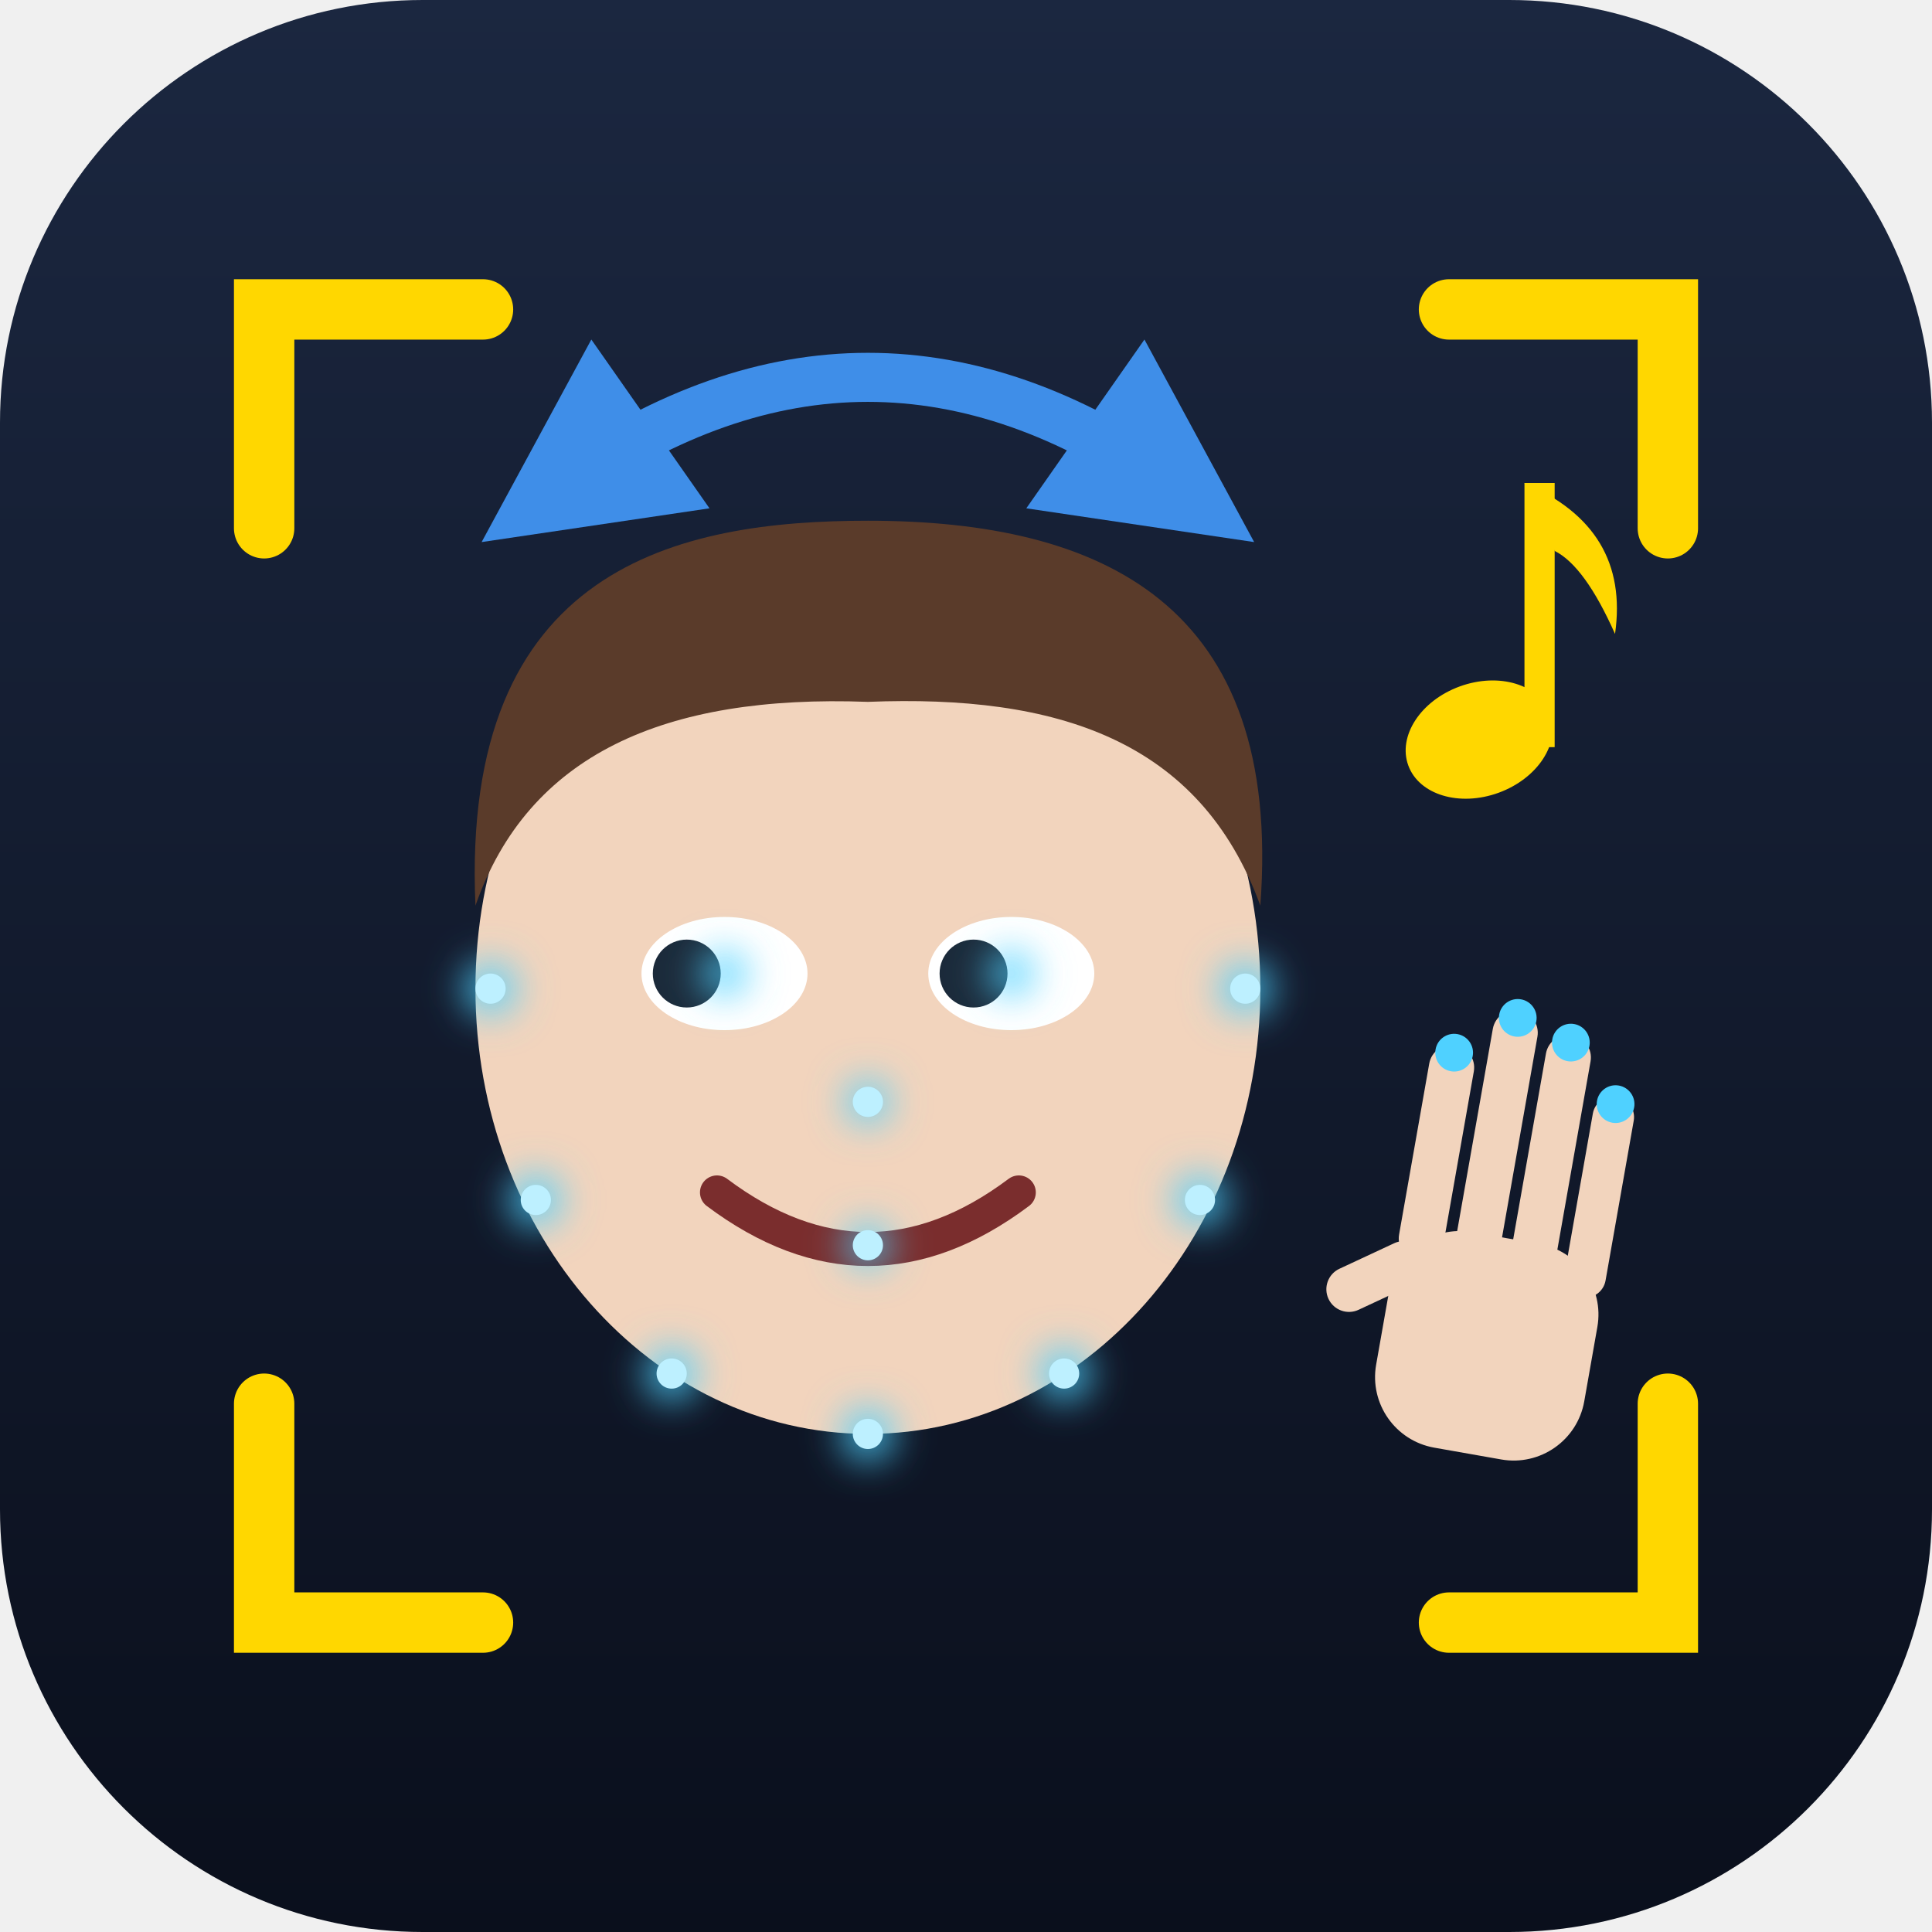
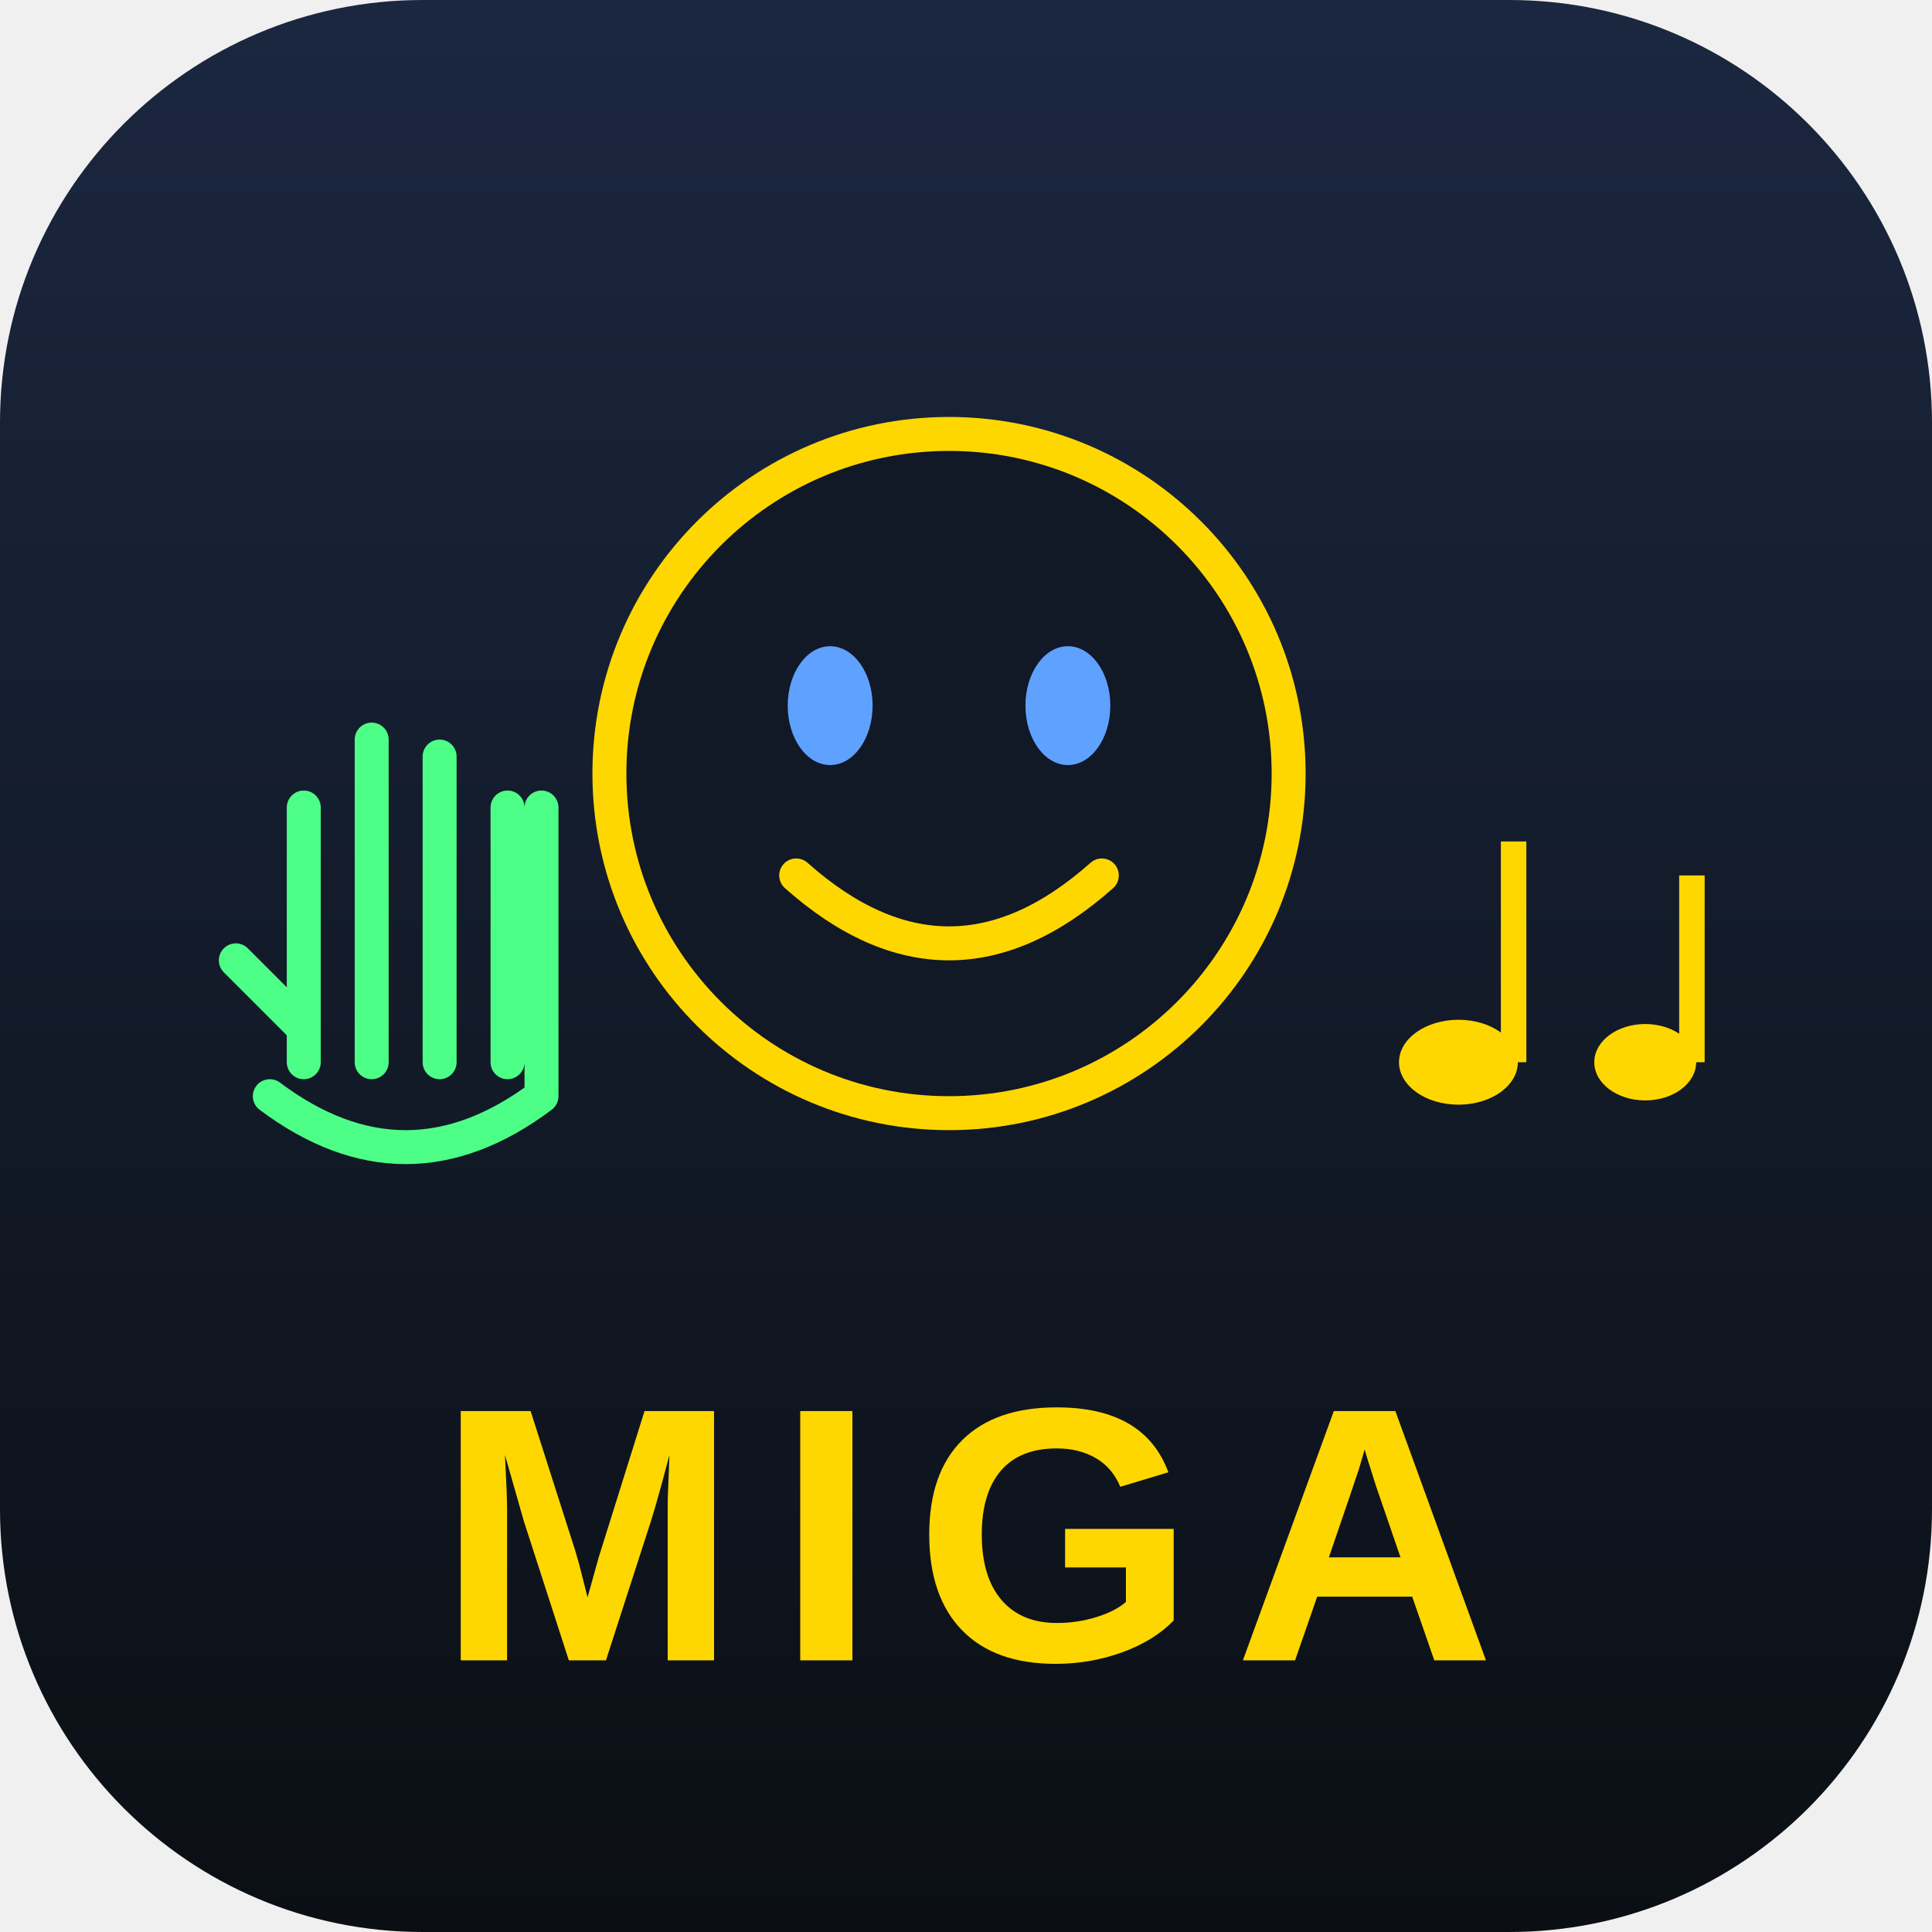
<svg xmlns="http://www.w3.org/2000/svg" viewBox="0 0 512 512">
  <defs>
    <linearGradient id="bg" x1="0" y1="0" x2="0" y2="1">
      <stop offset="0" stop-color="#1b2740" />
-       <stop offset="1" stop-color="#0a0f1c" />
+       <stop offset="1" stop-color="#0b0f14" />
    </linearGradient>
-     <filter id="gl" x="-50%" y="-50%" width="200%" height="200%">
-       <feGaussianBlur stdDeviation="5" />
-     </filter>
-     <marker id="pf" viewBox="0 0 10 10" refX="5" refY="5" markerWidth="4.2" markerHeight="4.2" orient="auto-start-reverse">
-       <path d="M0,0 L10,5 L0,10 Z" fill="#3f8ee8" />
-     </marker>
  </defs>
  <rect width="512" height="512" rx="112" fill="url(#bg)" />
-   <g stroke="#FFD700" stroke-width="16" stroke-linecap="round" fill="none">
-     <path d="M70,140 V82 H128" />
-     <path d="M384,82 H442 V140" />
-     <path d="M70,372 V430 H128" />
-     <path d="M384,430 H442 V372" />
-   </g>
-   <path d="M150,128 Q230,72 310,128" stroke="#3f8ee8" stroke-width="13" fill="none" stroke-linecap="round" marker-start="url(#pf)" marker-end="url(#pf)" />
-   <ellipse cx="230" cy="262" rx="104" ry="118" fill="#f2d4bd" />
-   <path d="M126,240 C122,150 180,138 230,138 C292,138 340,160 334,240 C318,196 280,184 230,186 C176,184 140,200 126,240Z" fill="#5a3b2a" />
-   <ellipse cx="192" cy="258" rx="22" ry="15" fill="#fff" />
-   <ellipse cx="268" cy="258" rx="22" ry="15" fill="#fff" />
-   <circle cx="182" cy="258" r="9" fill="#1b2a3a" />
-   <circle cx="258" cy="258" r="9" fill="#1b2a3a" />
-   <path d="M190,316 Q230,346 270,316" stroke="#7a2d2d" stroke-width="9" fill="none" stroke-linecap="round" />
-   <g fill="#4fd1ff" filter="url(#gl)" opacity=".9">
-     <circle cx="130" cy="262" r="7" />
-     <circle cx="142" cy="318" r="7" />
-     <circle cx="178" cy="364" r="7" />
-     <circle cx="230" cy="380" r="7" />
-     <circle cx="282" cy="364" r="7" />
-     <circle cx="318" cy="318" r="7" />
-     <circle cx="330" cy="262" r="7" />
-     <circle cx="192" cy="258" r="6" />
-     <circle cx="268" cy="258" r="6" />
-     <circle cx="230" cy="292" r="6" />
-     <circle cx="230" cy="330" r="6" />
-   </g>
-   <g fill="#bdf0ff">
-     <circle cx="130" cy="262" r="4" />
-     <circle cx="142" cy="318" r="4" />
-     <circle cx="178" cy="364" r="4" />
-     <circle cx="230" cy="380" r="4" />
-     <circle cx="282" cy="364" r="4" />
-     <circle cx="318" cy="318" r="4" />
-     <circle cx="330" cy="262" r="4" />
-     <circle cx="230" cy="292" r="4" />
-     <circle cx="230" cy="330" r="4" />
-   </g>
-   <g transform="translate(398 334) rotate(10)">
-     <g fill="#f2d4bd">
-       <rect x="-28" y="-6" width="56" height="58" rx="19" />
-       <rect x="-28" y="-54" width="12" height="58" rx="6" />
-       <rect x="-13" y="-66" width="12" height="70" rx="6" />
-       <rect x="2" y="-62" width="12" height="66" rx="6" />
-       <rect x="17" y="-48" width="11" height="54" rx="5.5" />
-       <rect x="-46" y="4" width="28" height="12" rx="6" transform="rotate(-35 -32 10)" />
+   <g transform="translate(256 214) scale(2.25) translate(-112 -66)">
+     <circle cx="110" cy="62" r="40" fill="#111826" stroke="#FFD700" stroke-width="4" />
+     <g fill="#5ea1ff">
+       <ellipse cx="96" cy="54" rx="5" ry="7" />
+       <ellipse cx="124" cy="54" rx="5" ry="7" />
    </g>
-     <g fill="#4fd1ff">
-       <circle cx="-22" cy="-52" r="5" />
-       <circle cx="-7" cy="-64" r="5" />
-       <circle cx="8" cy="-60" r="5" />
-       <circle cx="22.5" cy="-46" r="5" />
+     <path d="M92 74 Q110 90 128 74" fill="none" stroke="#FFD700" stroke-width="4" stroke-linecap="round" />
+     <g fill="none" stroke="#4dff87" stroke-width="4" stroke-linecap="round" stroke-linejoin="round">
+       <path d="M34 96 L34 66 M42 96 L42 58 M50 96 L50 60 M58 96 L58 66 M26 84 L34 92 M30 100 Q46 112 62 100 L62 66" />
+     </g>
+     <g fill="#FFD700">
+       <ellipse cx="170" cy="96" rx="7" ry="5" />
+       <rect x="175" y="70" width="3" height="26" />
+       <ellipse cx="192" cy="96" rx="6" ry="4.5" />
+       <rect x="196" y="74" width="3" height="22" />
    </g>
  </g>
-   <g fill="#FFD700">
-     <ellipse cx="392" cy="196" rx="20" ry="15" transform="rotate(-20 392 196)" />
-     <rect x="404" y="128" width="8" height="70" />
-     <path d="M404 128 Q432 140 428 168 Q420 150 412 146Z" />
-   </g>
+   <text x="256" y="440" text-anchor="middle" font-family="Arial Black,Arial,Helvetica,sans-serif" font-weight="900" font-size="96" letter-spacing="10" fill="#FFD700">MIGA</text>
</svg>
